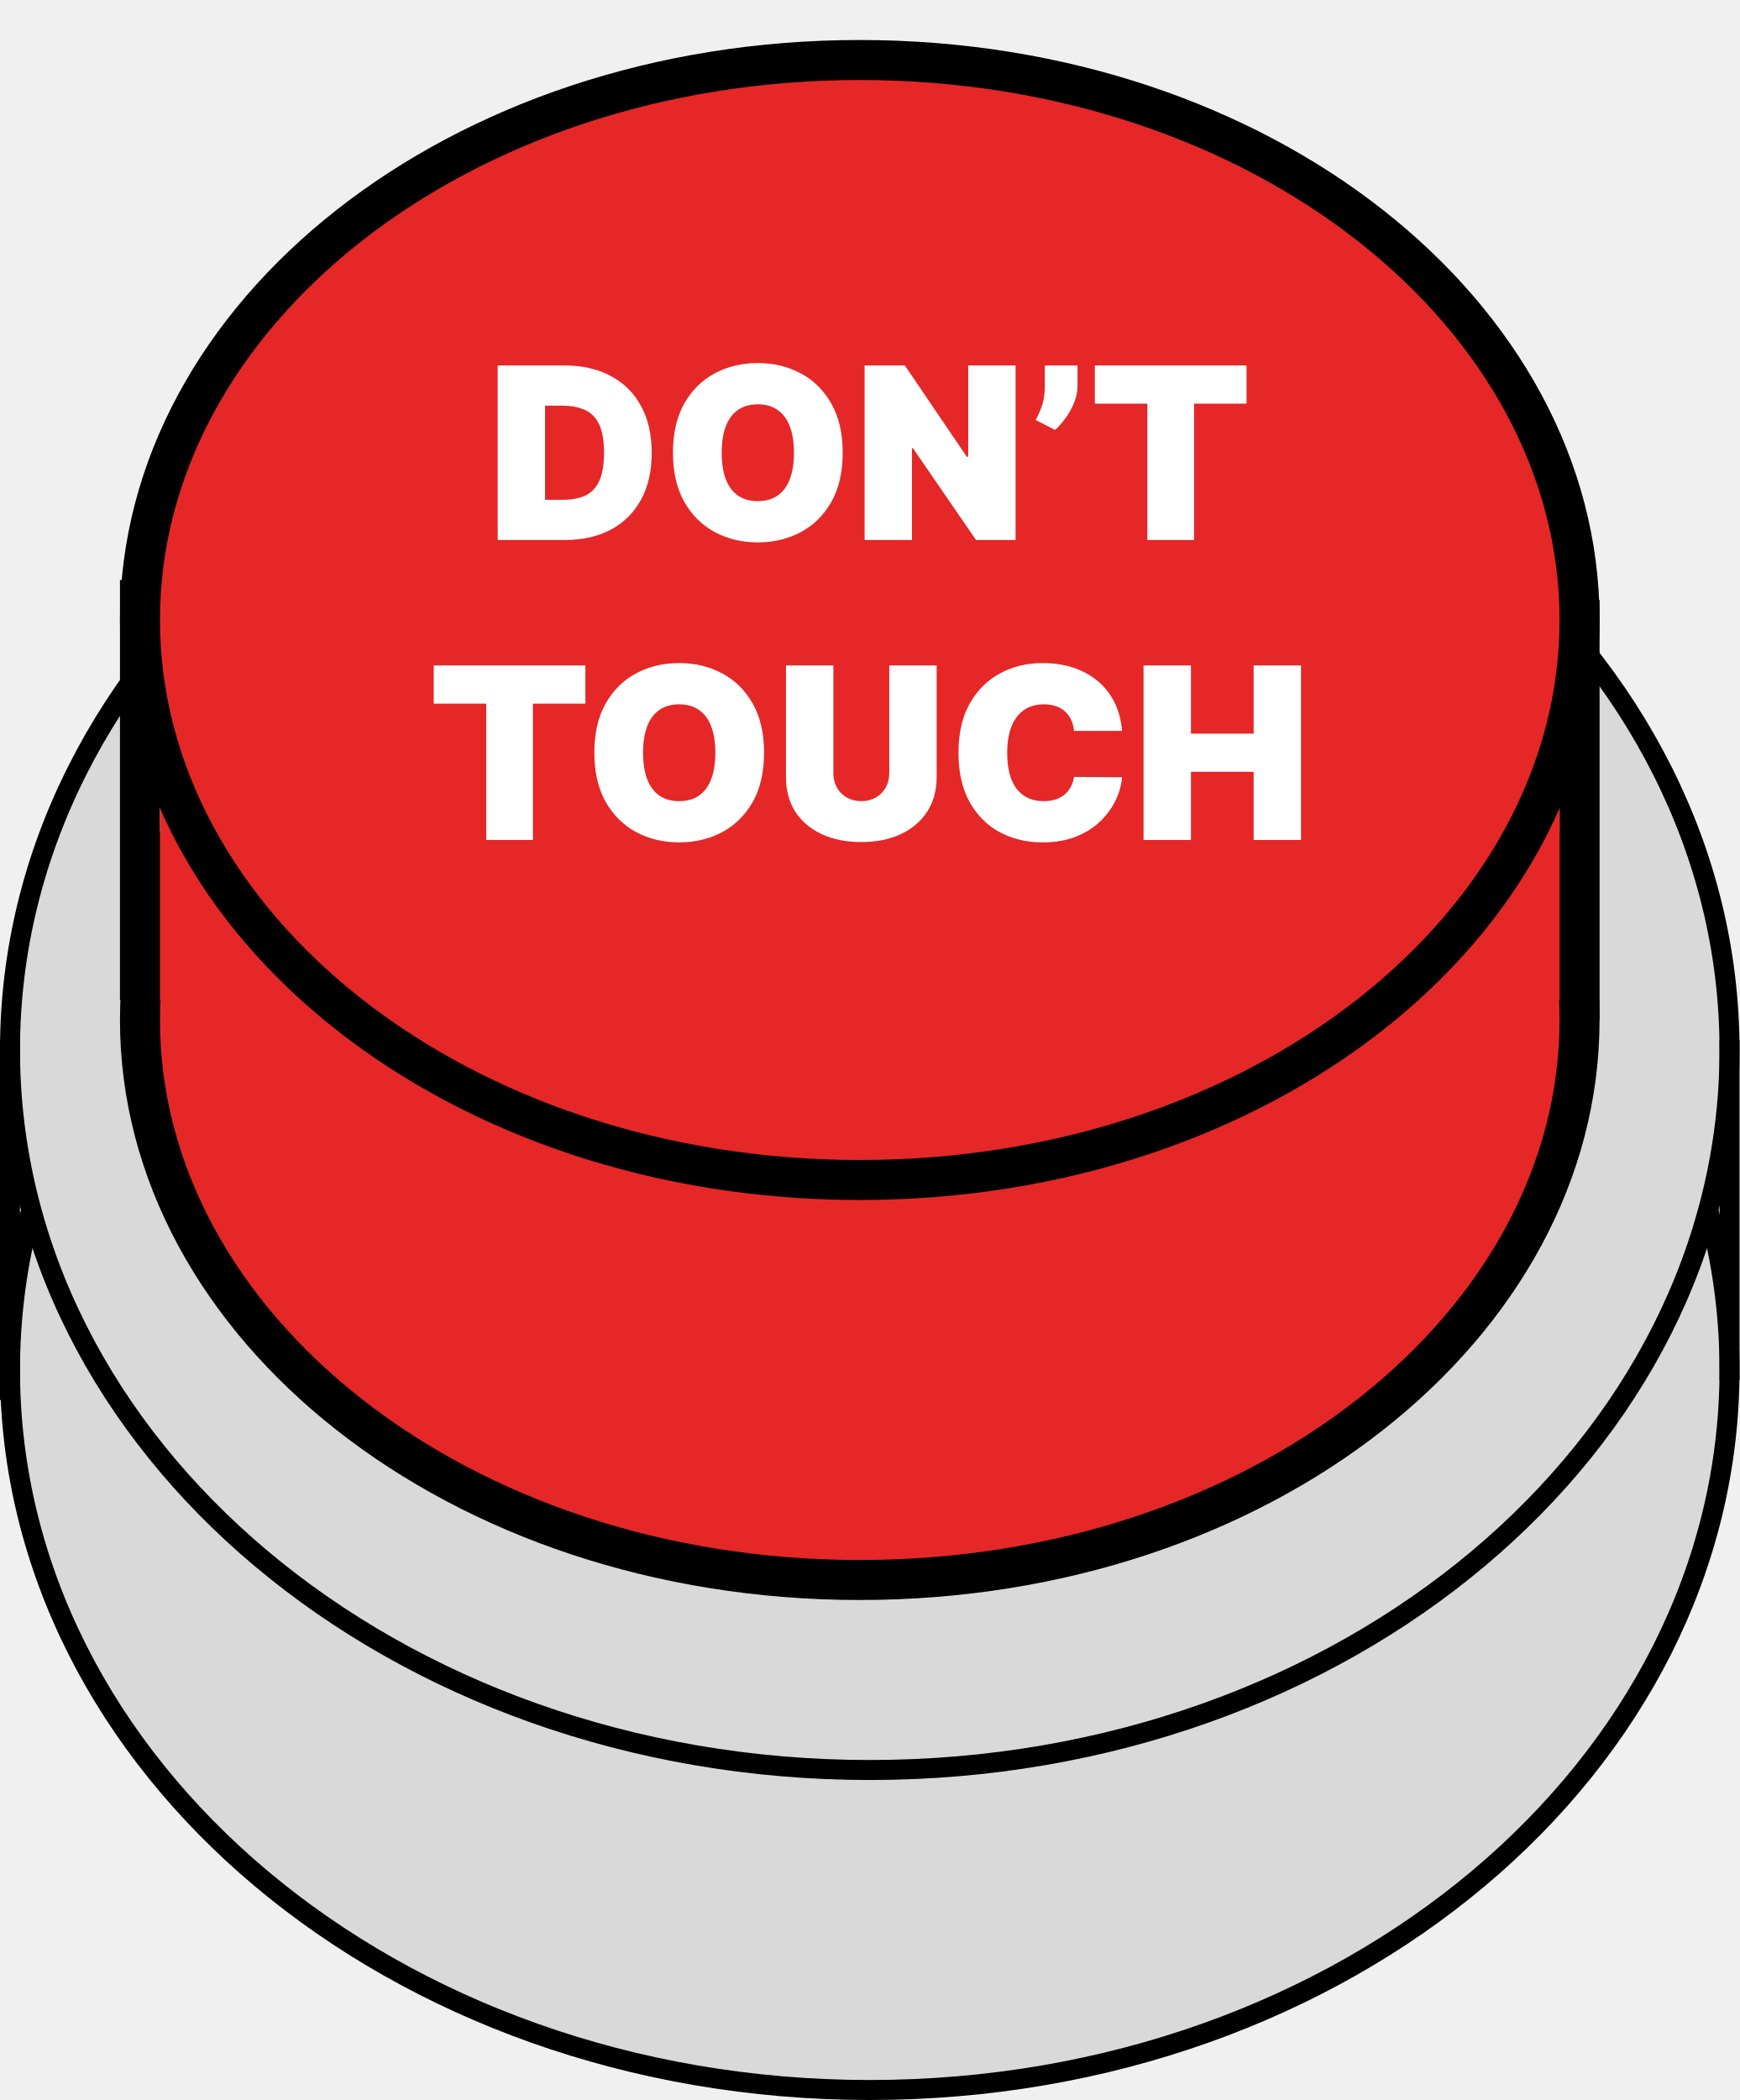
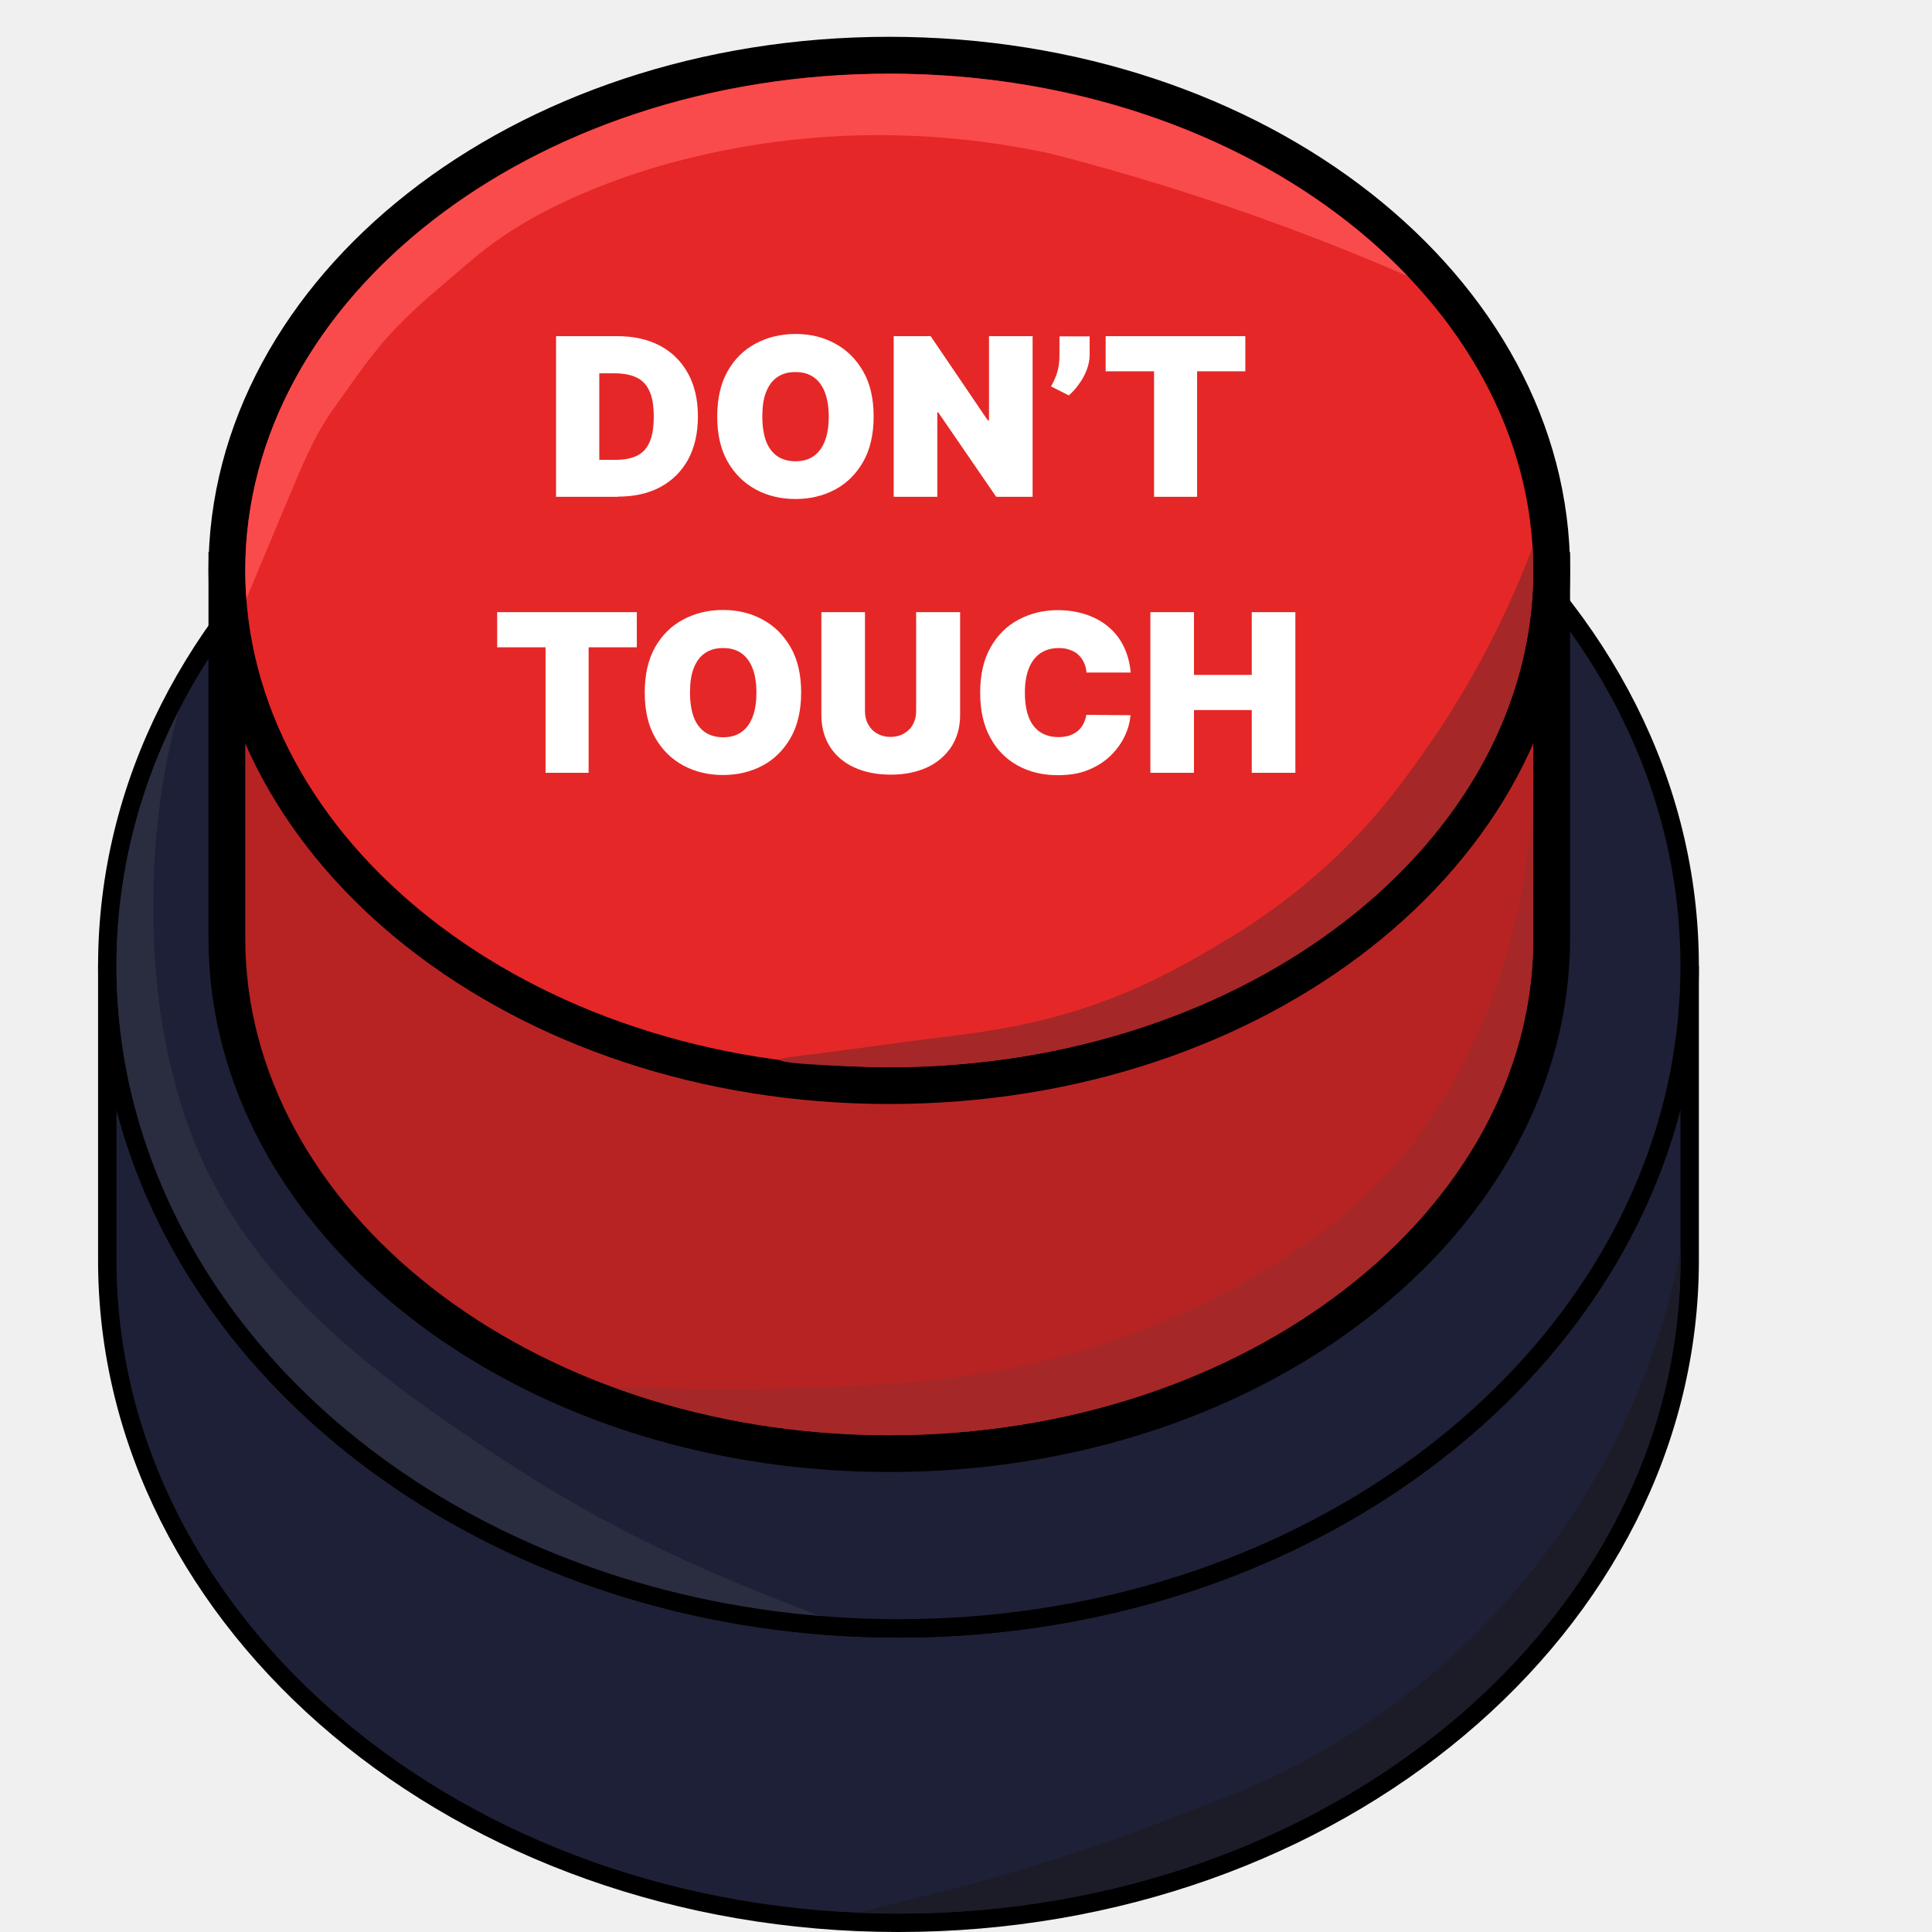
- <svg xmlns="http://www.w3.org/2000/svg" width="87" height="105" viewBox="0 0 87 105" fill="none">
-   <path d="M86.5 68.5C86.5 88.304 67.334 104.5 43.5 104.5C19.666 104.5 0.5 88.304 0.5 68.5C0.5 48.696 19.666 32.5 43.5 32.5C67.334 32.5 86.5 48.696 86.5 68.5Z" fill="#D9D9D9" stroke="black" />
-   <path d="M86.5 52.5C86.5 72.304 67.334 88.5 43.5 88.5C19.666 88.5 0.5 72.304 0.5 52.5C0.5 32.696 19.666 16.5 43.5 16.5C67.334 16.5 86.5 32.696 86.5 52.5Z" fill="#D9D9D9" stroke="black" />
-   <line x1="0.5" y1="52" x2="0.5" y2="70" stroke="black" />
-   <line x1="86.5" y1="52" x2="86.5" y2="69" stroke="black" />
-   <path d="M79 51C79 66.251 63.123 79 43 79C22.877 79 7 66.251 7 51C7 35.749 22.877 23 43 23C63.123 23 79 35.749 79 51Z" fill="#E62727" stroke="black" stroke-width="2" />
-   <line x1="7" y1="50" x2="7" y2="29" stroke="black" stroke-width="2" />
-   <line x1="79" y1="51" x2="79" y2="30" stroke="black" stroke-width="2" />
-   <rect x="8" y="26" width="70" height="24" fill="#E62727" />
-   <path d="M79 31C79 46.251 63.123 59 43 59C22.877 59 7 46.251 7 31C7 15.749 22.877 3 43 3C63.123 3 79 15.749 79 31Z" fill="#E62727" stroke="black" stroke-width="2" />
-   <path d="M28.249 27H24.891V18.273H28.215C29.112 18.273 29.888 18.447 30.541 18.797C31.197 19.143 31.703 19.643 32.058 20.297C32.416 20.947 32.595 21.727 32.595 22.636C32.595 23.546 32.418 24.327 32.062 24.98C31.707 25.631 31.204 26.131 30.554 26.48C29.903 26.827 29.135 27 28.249 27ZM27.26 24.989H28.163C28.595 24.989 28.963 24.919 29.267 24.78C29.574 24.641 29.807 24.401 29.966 24.06C30.128 23.719 30.209 23.244 30.209 22.636C30.209 22.028 30.126 21.554 29.962 21.213C29.8 20.872 29.561 20.632 29.246 20.493C28.933 20.354 28.55 20.284 28.095 20.284H27.26V24.989ZM42.146 22.636C42.146 23.608 41.957 24.428 41.579 25.095C41.201 25.76 40.691 26.264 40.049 26.608C39.407 26.949 38.691 27.119 37.902 27.119C37.106 27.119 36.387 26.947 35.745 26.604C35.106 26.257 34.598 25.751 34.22 25.087C33.845 24.419 33.657 23.602 33.657 22.636C33.657 21.665 33.845 20.847 34.22 20.182C34.598 19.514 35.106 19.01 35.745 18.669C36.387 18.325 37.106 18.153 37.902 18.153C38.691 18.153 39.407 18.325 40.049 18.669C40.691 19.01 41.201 19.514 41.579 20.182C41.957 20.847 42.146 21.665 42.146 22.636ZM39.709 22.636C39.709 22.114 39.639 21.673 39.5 21.315C39.363 20.954 39.16 20.682 38.89 20.497C38.623 20.31 38.294 20.216 37.902 20.216C37.51 20.216 37.179 20.31 36.909 20.497C36.642 20.682 36.439 20.954 36.299 21.315C36.163 21.673 36.095 22.114 36.095 22.636C36.095 23.159 36.163 23.601 36.299 23.962C36.439 24.32 36.642 24.592 36.909 24.78C37.179 24.965 37.51 25.057 37.902 25.057C38.294 25.057 38.623 24.965 38.89 24.78C39.16 24.592 39.363 24.32 39.5 23.962C39.639 23.601 39.709 23.159 39.709 22.636ZM50.793 18.273V27H48.816L45.663 22.415H45.611V27H43.242V18.273H45.254L48.356 22.841H48.424V18.273H50.793ZM53.891 18.273V19.296C53.891 19.574 53.834 19.852 53.721 20.131C53.61 20.406 53.468 20.663 53.295 20.902C53.124 21.138 52.948 21.335 52.766 21.494L51.795 21C51.914 20.796 52.021 20.558 52.114 20.288C52.208 20.018 52.255 19.688 52.255 19.296V18.273H53.891ZM54.758 20.182V18.273H62.343V20.182H59.718V27H57.383V20.182H54.758ZM21.693 35.182V33.273H29.278V35.182H26.653V42H24.318V35.182H21.693ZM38.214 37.636C38.214 38.608 38.025 39.428 37.648 40.095C37.27 40.76 36.76 41.264 36.118 41.608C35.476 41.949 34.76 42.119 33.97 42.119C33.175 42.119 32.456 41.947 31.814 41.604C31.174 41.257 30.666 40.751 30.288 40.087C29.913 39.419 29.726 38.602 29.726 37.636C29.726 36.665 29.913 35.847 30.288 35.182C30.666 34.514 31.174 34.01 31.814 33.669C32.456 33.325 33.175 33.153 33.97 33.153C34.76 33.153 35.476 33.325 36.118 33.669C36.76 34.01 37.27 34.514 37.648 35.182C38.025 35.847 38.214 36.665 38.214 37.636ZM35.777 37.636C35.777 37.114 35.707 36.673 35.568 36.315C35.432 35.955 35.228 35.682 34.959 35.497C34.692 35.31 34.362 35.216 33.97 35.216C33.578 35.216 33.247 35.31 32.977 35.497C32.71 35.682 32.507 35.955 32.368 36.315C32.231 36.673 32.163 37.114 32.163 37.636C32.163 38.159 32.231 38.601 32.368 38.962C32.507 39.32 32.71 39.592 32.977 39.78C33.247 39.965 33.578 40.057 33.97 40.057C34.362 40.057 34.692 39.965 34.959 39.78C35.228 39.592 35.432 39.32 35.568 38.962C35.707 38.601 35.777 38.159 35.777 37.636ZM44.475 33.273H46.845V38.864C46.845 39.528 46.685 40.104 46.367 40.59C46.052 41.072 45.612 41.446 45.046 41.71C44.481 41.972 43.825 42.102 43.078 42.102C42.325 42.102 41.666 41.972 41.1 41.71C40.535 41.446 40.095 41.072 39.779 40.59C39.467 40.104 39.31 39.528 39.31 38.864V33.273H41.68V38.659C41.68 38.929 41.739 39.17 41.859 39.383C41.978 39.594 42.143 39.758 42.353 39.878C42.566 39.997 42.808 40.057 43.078 40.057C43.35 40.057 43.592 39.997 43.802 39.878C44.012 39.758 44.177 39.594 44.296 39.383C44.416 39.17 44.475 38.929 44.475 38.659V33.273ZM56.118 36.545H53.715C53.698 36.347 53.653 36.166 53.579 36.004C53.508 35.842 53.408 35.703 53.28 35.587C53.155 35.467 53.003 35.376 52.824 35.314C52.645 35.249 52.442 35.216 52.215 35.216C51.817 35.216 51.481 35.312 51.205 35.506C50.932 35.699 50.725 35.976 50.583 36.337C50.444 36.697 50.374 37.131 50.374 37.636C50.374 38.17 50.445 38.618 50.587 38.979C50.732 39.337 50.941 39.606 51.214 39.788C51.486 39.967 51.815 40.057 52.198 40.057C52.417 40.057 52.613 40.03 52.786 39.976C52.959 39.919 53.11 39.838 53.238 39.733C53.366 39.628 53.469 39.501 53.549 39.354C53.631 39.203 53.687 39.034 53.715 38.847L56.118 38.864C56.09 39.233 55.986 39.609 55.807 39.993C55.628 40.374 55.374 40.726 55.045 41.05C54.718 41.371 54.313 41.629 53.83 41.825C53.347 42.021 52.786 42.119 52.147 42.119C51.346 42.119 50.627 41.947 49.991 41.604C49.357 41.26 48.856 40.754 48.486 40.087C48.12 39.419 47.937 38.602 47.937 37.636C47.937 36.665 48.124 35.847 48.499 35.182C48.874 34.514 49.38 34.01 50.016 33.669C50.653 33.325 51.363 33.153 52.147 33.153C52.698 33.153 53.205 33.229 53.668 33.379C54.131 33.53 54.538 33.75 54.887 34.04C55.236 34.327 55.518 34.68 55.731 35.101C55.944 35.521 56.073 36.003 56.118 36.545ZM57.193 42V33.273H59.563V36.682H62.699V33.273H65.068V42H62.699V38.591H59.563V42H57.193Z" fill="white" />
+ <svg xmlns="http://www.w3.org/2000/svg" id="Button1" viewBox="0 0 94.34 105" width="50" height="50">
+   <defs>
+     <style>
+       .cls-1 {
+         fill: #b72323;
+       }
+ 
+       .cls-1, .cls-2 {
+         stroke-width: 2px;
+       }
+ 
+       .cls-1, .cls-2, .cls-3 {
+         stroke: #000;
+       }
+ 
+       .cls-4 {
+         fill: #a62727;
+       }
+ 
+       .cls-4, .cls-5, .cls-6, .cls-7, .cls-8 {
+         stroke-width: 0px;
+       }
+ 
+       .cls-2 {
+         fill: #e62727;
+       }
+ 
+       .cls-5 {
+         fill: #1b1c28;
+       }
+ 
+       .cls-3 {
+         fill: #1e2037;
+       }
+ 
+       .cls-6 {
+         fill: #f94b4b;
+       }
+ 
+       .cls-7 {
+         fill: #fff;
+       }
+ 
+       .cls-8 {
+         fill: #2a2d3f;
+       }
+     </style>
+   </defs>
+   <g id="Bot_blue">
+     <path class="cls-3" d="M86.5,52.5v16c0,19.8-19.17,36-43,36S.5,88.3.5,68.5v-16c0,2.75.37,5.43,1.07,8,4.34,15.99,21.41,28,41.93,28s37.59-12.01,41.93-28c.7-2.57,1.07-5.25,1.07-8Z" />
+     <path class="cls-5" d="M86,67.89v.61c0,19.58-19.07,35.5-42.5,35.5-.75,0-1.49-.02-2.22-.05,1.65-.41,3.29-.82,4.94-1.23,1.92-.5,3.91-1.08,5.98-1.74,2.78-.89,5.38-1.85,7.79-2.82,2.77-.98,6.53-2.65,10.45-5.55,3.29-2.44,5.68-5,7.34-7.07,1.99-2.45,4.39-6,6.21-10.66,1-2.55,1.62-4.93,2.02-6.99Z" />
+   </g>
+   <g id="Top_blue">
+     <path class="cls-3" d="M86.5,52.5c0,2.75-.37,5.43-1.07,8-4.34,15.99-21.41,28-41.93,28S5.91,76.49,1.57,60.5c-.7-2.57-1.07-5.25-1.07-8C.5,32.7,19.67,16.5,43.5,16.5s43,16.2,43,36Z" />
+     <path class="cls-8" d="M39.16,87.81c-18.08-1.5-33.01-12.36-37.11-27.44-.7-2.57-1.05-5.21-1.05-7.87,0-4.9,1.2-9.57,3.36-13.82-.61,2.27-1.25,5.47-1.34,9.34-.05,2.18-.14,7.85,2.05,13.62,3.15,8.32,10.48,13.5,17.67,18.16,4.33,2.8,8.72,4.95,13.51,6.86,1.44.57,2.95,1.15,2.91,1.15Z" />
+   </g>
+   <g id="Bot_red">
+     <path class="cls-1" d="M79,31v20c0,15.25-15.88,28-36,28S7,66.25,7,51v-20h13.76c6.09-3.75,13.79-6,22.24-6s16.15,2.25,22.24,6h13.76Z" />
+     <path class="cls-4" d="M77.98,40.67c0,3.44.01,6.89.02,10.33,0,14.89-15.7,27-35,27-5.37,0-10.46-.94-15.01-2.62,1.59.05,3.82.11,6.49.1,1.33,0,3.98-.02,6.31-.14,3.37-.18,8.3-.45,14.12-2.39,4.62-1.54,7.75-3.45,8.56-3.96,2.06-1.28,4.91-3.09,7.63-6.41.4-.49,2.04-2.53,3.57-5.73,2.87-6,3.39-11.98,3.32-16.17Z" />
+   </g>
+   <g id="Top_red">
+     <g id="Top_red-2" data-name="Top_red">
+       <path class="cls-2" d="M79,31c0,15.25-15.88,28-36,28S7,46.25,7,31,22.88,3,43,3s36,12.75,36,28Z" />
+       <path class="cls-4" d="M78,31c0,14.89-15.7,27-35,27-.84,0-5.94-.13-5.94-.4,0-.11.79-.19,2.04-.34,2.04-.25,4.07-.56,6.11-.81,2.56-.31,5.17-.63,8.19-1.6,3.17-1.02,5.44-2.31,6.96-3.2,1.37-.8,3.72-2.17,6.31-4.52,2.65-2.4,4.22-4.6,5.45-6.35,1.74-2.46,3.98-6.13,5.84-11.02.03.42.04.83.04,1.25Z" />
+     </g>
+     <path class="cls-6" d="M71.17,15c-2.05-.89-4.2-1.76-6.46-2.6-4.54-1.69-8.88-3.01-12.93-4.05-3.89-.84-8.72-1.35-14.14-.74-5.07.57-8.72,1.89-9.84,2.32-2.75,1.05-5.27,2.31-7.51,4.22-1.34,1.15-2.77,2.3-4.02,3.59-1.32,1.35-2.35,2.91-3.45,4.44-1.08,1.51-1.71,3.09-2.43,4.79-.78,1.86-1.55,3.71-2.33,5.57-.04-.51-.06-1.02-.06-1.53,0-14.89,15.7-27,35-27,11.54,0,21.79,4.33,28.17,11Z" />
+     <path id="Text" class="cls-7" d="M28.25,27h-3.36v-8.73h3.32c.9,0,1.67.17,2.33.52.66.35,1.16.85,1.52,1.5.36.65.54,1.43.54,2.34s-.18,1.69-.53,2.34c-.36.65-.86,1.15-1.51,1.5-.65.35-1.42.52-2.31.52ZM27.26,24.99h.9c.43,0,.8-.07,1.1-.21.31-.14.54-.38.7-.72.16-.34.24-.82.24-1.42s-.08-1.08-.25-1.42c-.16-.34-.4-.58-.72-.72-.31-.14-.7-.21-1.15-.21h-.84v4.7ZM42.15,22.64c0,.97-.19,1.79-.57,2.46-.38.66-.89,1.17-1.53,1.51-.64.34-1.36.51-2.15.51s-1.51-.17-2.16-.52c-.64-.35-1.15-.85-1.53-1.52-.38-.67-.56-1.48-.56-2.45s.19-1.79.56-2.45c.38-.67.89-1.17,1.53-1.51.64-.34,1.36-.52,2.16-.52s1.51.17,2.15.52c.64.34,1.15.85,1.53,1.51.38.66.57,1.48.57,2.45ZM39.71,22.64c0-.52-.07-.96-.21-1.32-.14-.36-.34-.63-.61-.82-.27-.19-.6-.28-.99-.28s-.72.09-.99.28c-.27.18-.47.46-.61.82-.14.36-.2.8-.2,1.32s.07.96.2,1.33c.14.36.34.63.61.82.27.18.6.28.99.28s.72-.09.99-.28c.27-.19.47-.46.61-.82.14-.36.21-.8.21-1.33ZM50.79,18.27v8.73h-1.98l-3.15-4.59h-.05v4.59h-2.37v-8.73h2.01l3.1,4.57h.07v-4.57h2.37ZM53.89,18.27v1.02c0,.28-.06.56-.17.84-.11.28-.25.53-.43.77-.17.24-.35.43-.53.59l-.97-.49c.12-.2.23-.44.32-.71.09-.27.14-.6.14-.99v-1.02h1.64ZM54.76,20.18v-1.91h7.59v1.91h-2.62v6.82h-2.34v-6.82h-2.62ZM21.69,35.18v-1.91h7.59v1.91h-2.62v6.82h-2.34v-6.82h-2.62ZM38.21,37.64c0,.97-.19,1.79-.57,2.46-.38.66-.89,1.17-1.53,1.51-.64.34-1.36.51-2.15.51s-1.51-.17-2.16-.52c-.64-.35-1.15-.85-1.53-1.52-.38-.67-.56-1.48-.56-2.45s.19-1.79.56-2.45c.38-.67.89-1.17,1.53-1.51.64-.34,1.36-.52,2.16-.52s1.51.17,2.15.52c.64.34,1.15.85,1.53,1.51.38.66.57,1.48.57,2.45ZM35.78,37.64c0-.52-.07-.96-.21-1.32-.14-.36-.34-.63-.61-.82-.27-.19-.6-.28-.99-.28s-.72.09-.99.28c-.27.18-.47.46-.61.82-.14.36-.2.8-.2,1.32s.07.96.2,1.33c.14.36.34.63.61.82.27.18.6.28.99.28s.72-.09.99-.28c.27-.19.47-.46.61-.82.14-.36.21-.8.21-1.33ZM44.48,33.27h2.37v5.59c0,.66-.16,1.24-.48,1.73-.32.48-.76.86-1.32,1.12-.57.26-1.22.39-1.97.39s-1.41-.13-1.98-.39c-.57-.26-1.01-.64-1.32-1.12-.31-.49-.47-1.06-.47-1.73v-5.59h2.37v5.39c0,.27.06.51.18.72.12.21.28.38.49.49.21.12.45.18.72.18s.51-.06.72-.18c.21-.12.38-.28.49-.49.12-.21.18-.45.18-.72v-5.39ZM56.12,36.55h-2.4c-.02-.2-.06-.38-.14-.54-.07-.16-.17-.3-.3-.42-.12-.12-.28-.21-.46-.27-.18-.07-.38-.1-.61-.1-.4,0-.73.1-1.01.29-.27.19-.48.47-.62.83-.14.36-.21.79-.21,1.3,0,.53.07.98.21,1.34.14.36.35.63.63.81.27.18.6.27.98.27.22,0,.41-.03.59-.08.17-.06.32-.14.45-.24.13-.11.23-.23.31-.38.08-.15.14-.32.17-.51l2.4.02c-.03.37-.13.75-.31,1.13-.18.38-.43.73-.76,1.06-.33.32-.73.58-1.21.78-.48.2-1.04.29-1.68.29-.8,0-1.52-.17-2.16-.52-.63-.34-1.14-.85-1.5-1.52-.37-.67-.55-1.48-.55-2.45s.19-1.79.56-2.45c.38-.67.88-1.17,1.52-1.51.64-.34,1.35-.52,2.13-.52.55,0,1.06.08,1.52.23.46.15.87.37,1.22.66.35.29.63.64.84,1.06.21.42.34.9.39,1.44ZM57.19,42v-8.73h2.37v3.41h3.14v-3.41h2.37v8.73h-2.37v-3.41h-3.14v3.41h-2.37Z" />
+   </g>
</svg>
